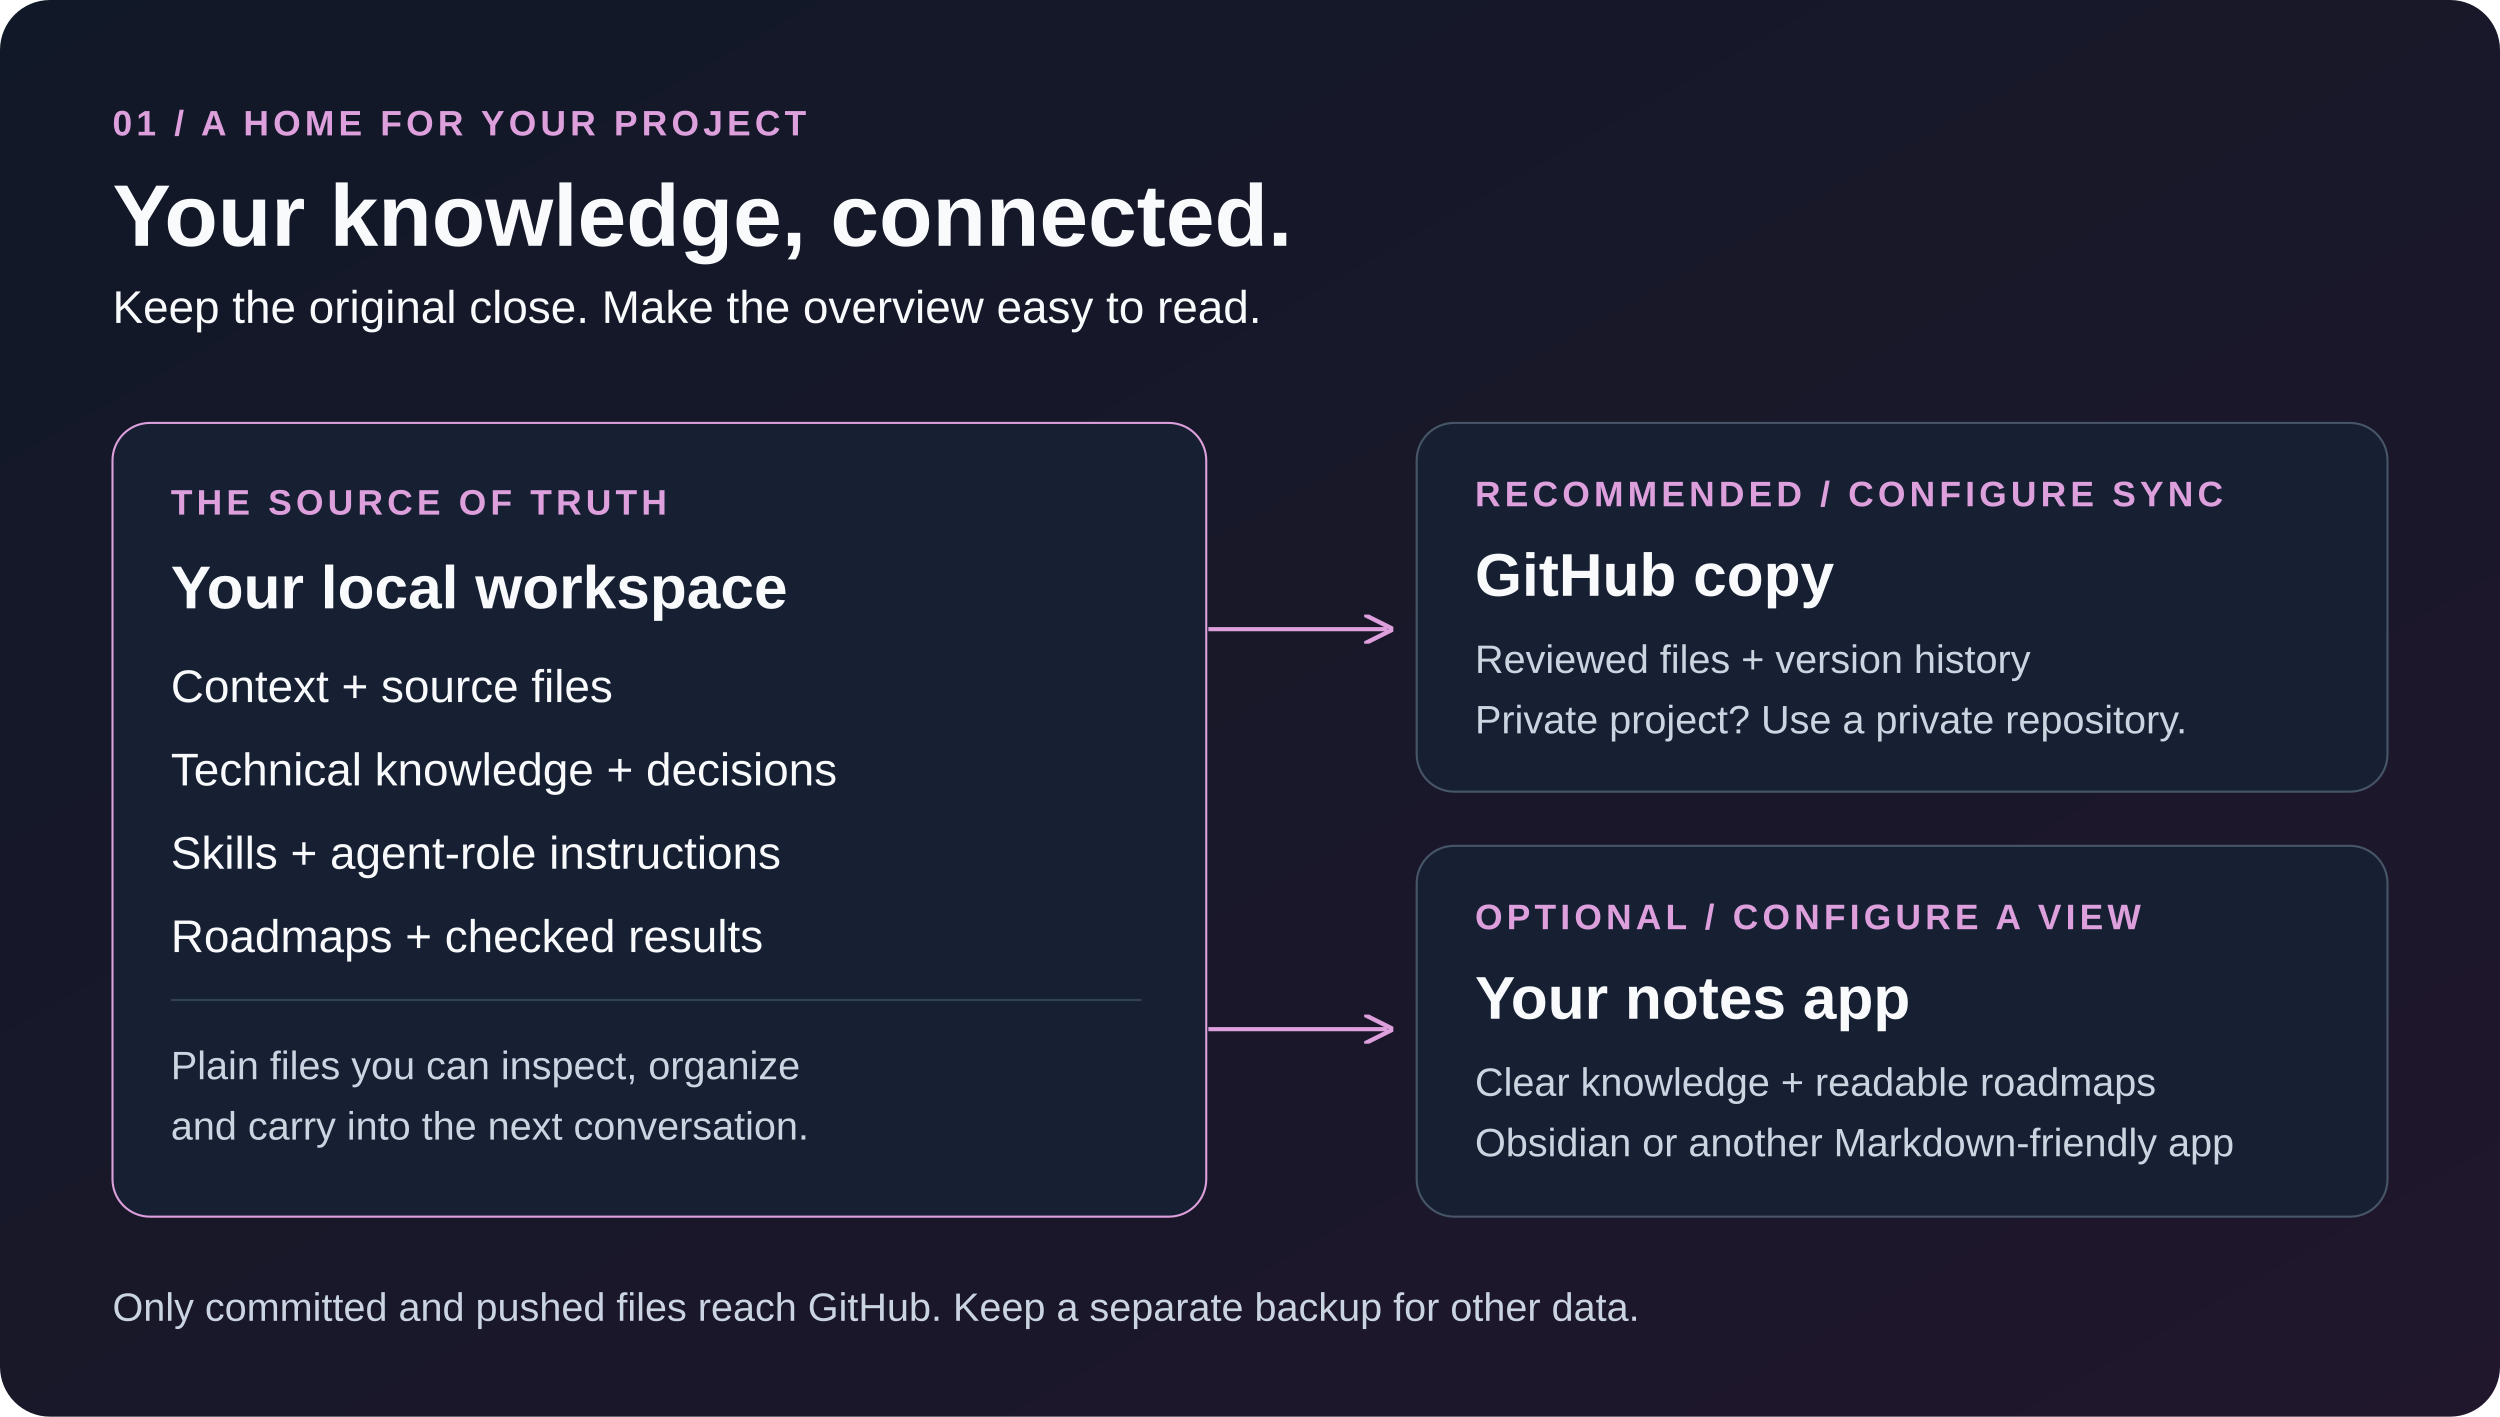
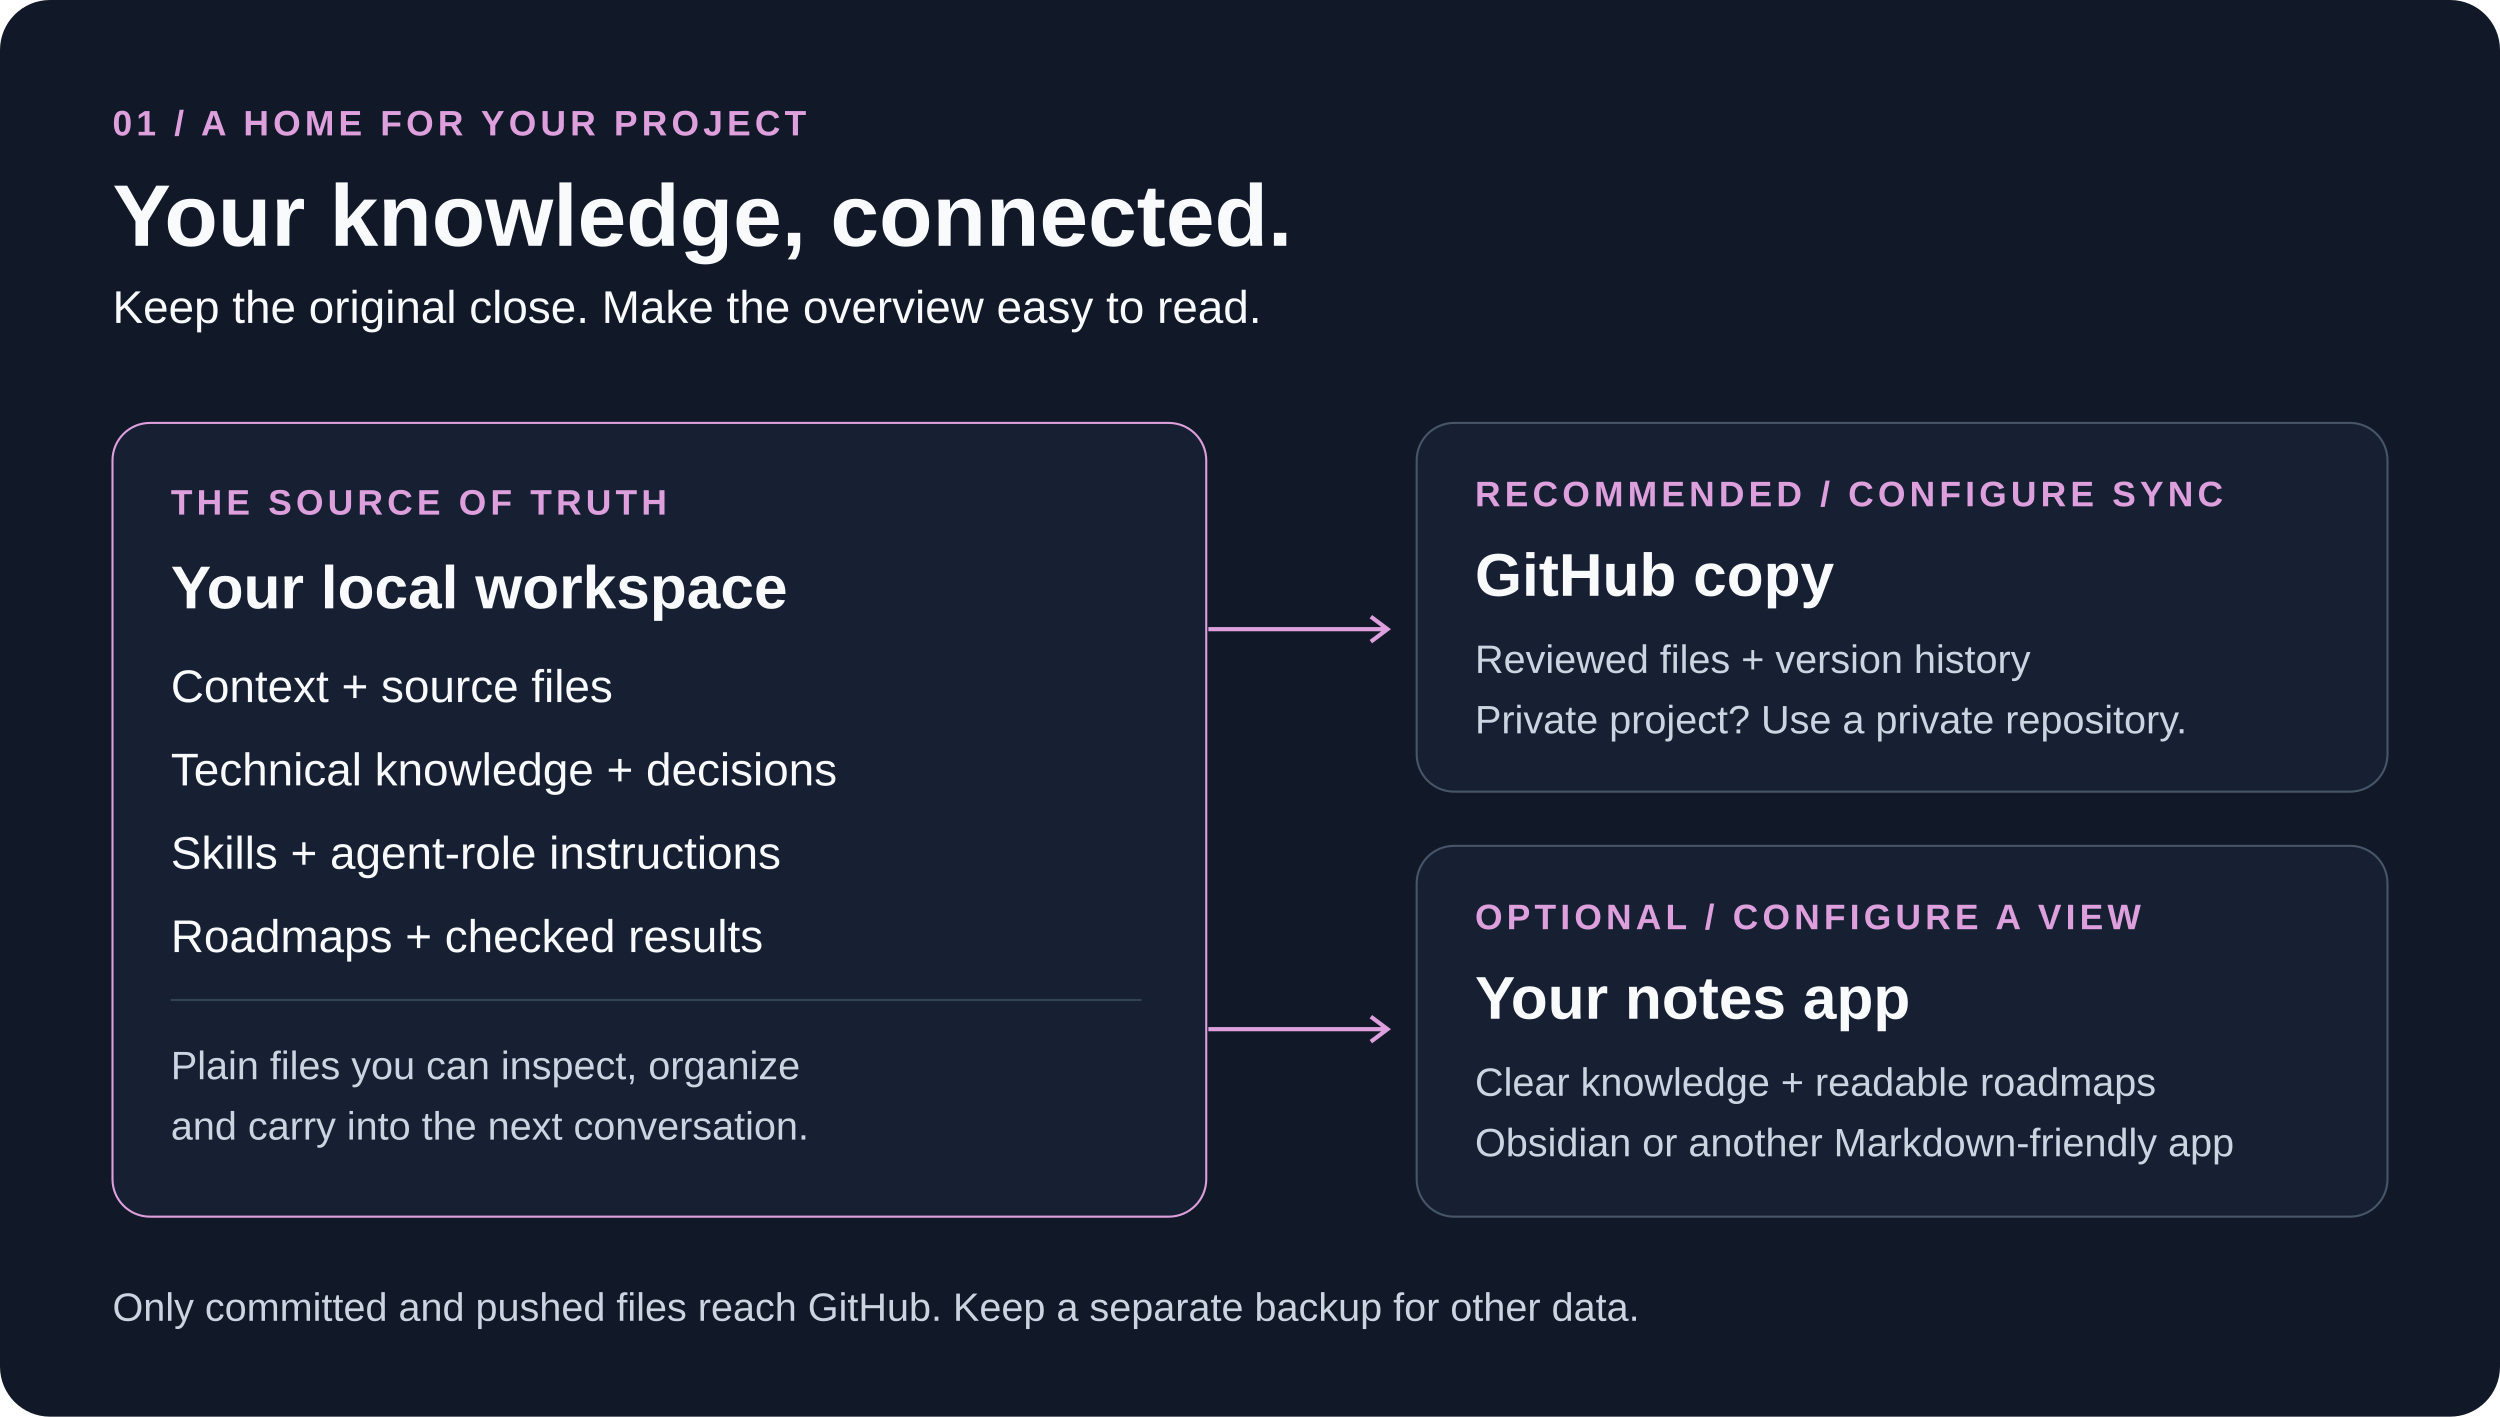
<svg xmlns="http://www.w3.org/2000/svg" width="1200" height="680" viewBox="0 0 1200 680" role="img" aria-labelledby="title desc">
-   <defs>
-     <linearGradient id="bg" x2="1" y2="1">
-       <stop stop-color="#111827" />
-       <stop offset="1" stop-color="#20172c" />
-     </linearGradient>
-     <marker id="arrow" viewBox="0 0 10 10" refX="8" refY="5" markerWidth="7" markerHeight="7" orient="auto-start-reverse">
-       <path d="M0 0 10 5 0 10" fill="none" stroke="#DDA0DD" stroke-width="1.5" />
-     </marker>
-   </defs>
-   <rect width="1200" height="680" rx="24" fill="url(#bg)" />
-   <style>text{font-family:Segoe UI,Arial,sans-serif;fill:#F8FAFC}.small{font-size:19px;fill:#CBD5E1}.label{font-size:17px;letter-spacing:2px;fill:#DDA0DD;font-weight:700}.heading{font-size:29px;font-weight:700}.body{font-size:22px}.line{fill:none;stroke:#DDA0DD;stroke-width:2;marker-end:url(#arrow)}</style>
+   <rect width="1200" height="680" rx="24" fill="#111827" />
+   <style>text{font-family:Segoe UI,Arial,sans-serif;fill:#F8FAFC}.small{font-size:19px;fill:#CBD5E1}.label{font-size:17px;letter-spacing:2px;fill:#DDA0DD;font-weight:700}.heading{font-size:29px;font-weight:700}.body{font-size:22px}.line{fill:none;stroke:#DDA0DD;stroke-width:2}</style>
  <text x="54" y="65" class="label">01 / A HOME FOR YOUR PROJECT</text>
  <text x="54" y="118" font-size="42" font-weight="700">Your knowledge, connected.</text>
  <text x="54" y="155" class="body" fill="#CBD5E1">Keep the original close. Make the overview easy to read.</text>
  <rect x="54" y="203" width="525" height="381" rx="18" fill="#172033" stroke="#DDA0DD" />
  <text x="82" y="247" class="label">THE SOURCE OF TRUTH</text>
  <text x="82" y="292" class="heading">Your local workspace</text>
  <text x="82" y="337" class="body">Context + source files</text>
  <text x="82" y="377" class="body">Technical knowledge + decisions</text>
  <text x="82" y="417" class="body">Skills + agent-role instructions</text>
  <text x="82" y="457" class="body">Roadmaps + checked results</text>
  <path d="M82 480H548" stroke="#334155" />
  <text x="82" y="518" class="small">Plain files you can inspect, organize</text>
  <text x="82" y="547" class="small">and carry into the next conversation.</text>
-   <path d="M580 302H666" class="line" />
-   <path d="M580 494H666" class="line" />
+   <path d="M580 302H666 M658 296L666 302L658 308" class="line" />
+   <path d="M580 494H666 M658 488L666 494L658 500" class="line" />
  <rect x="680" y="203" width="466" height="177" rx="18" fill="#172033" stroke="#475569" />
  <text x="708" y="243" class="label">RECOMMENDED / CONFIGURE SYNC</text>
  <text x="708" y="286" class="heading">GitHub copy</text>
  <text x="708" y="323" class="small">Reviewed files + version history</text>
  <text x="708" y="352" class="small">Private project? Use a private repository.</text>
  <rect x="680" y="406" width="466" height="178" rx="18" fill="#172033" stroke="#475569" />
  <text x="708" y="446" class="label">OPTIONAL / CONFIGURE A VIEW</text>
  <text x="708" y="489" class="heading">Your notes app</text>
  <text x="708" y="526" class="small">Clear knowledge + readable roadmaps</text>
  <text x="708" y="555" class="small">Obsidian or another Markdown-friendly app</text>
  <text x="54" y="634" class="small">Only committed and pushed files reach GitHub. Keep a separate backup for other data.</text>
</svg>
